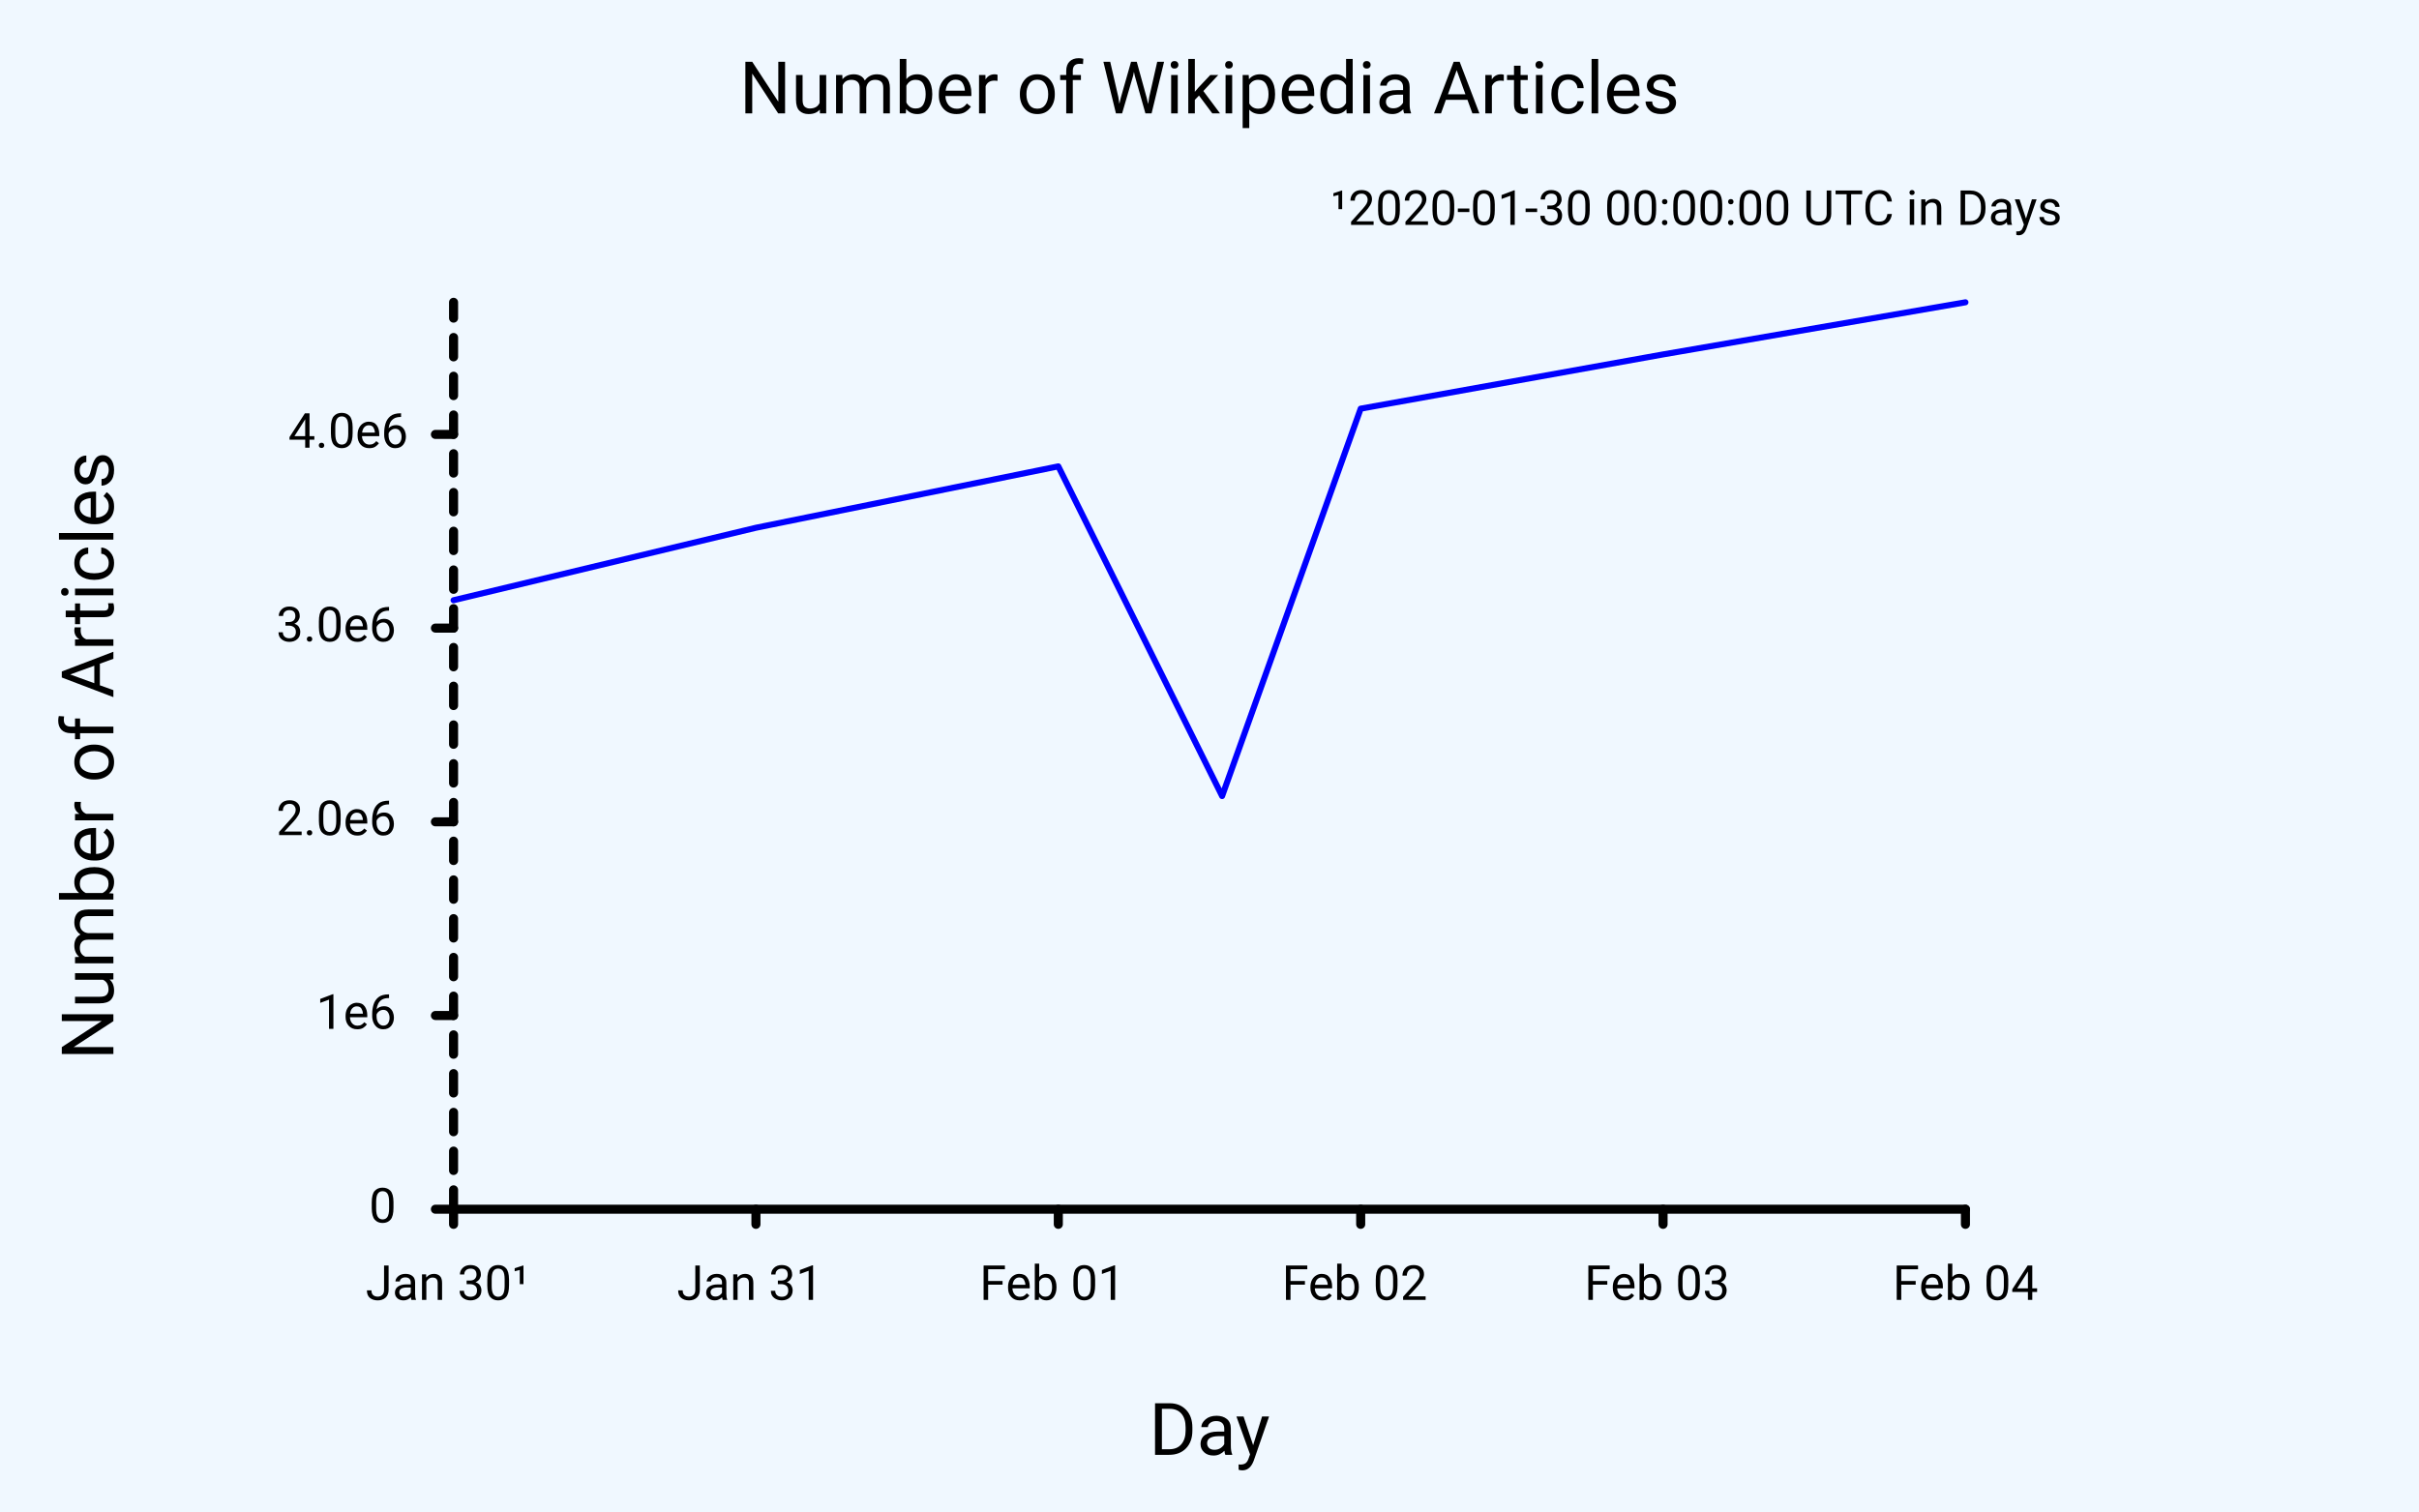
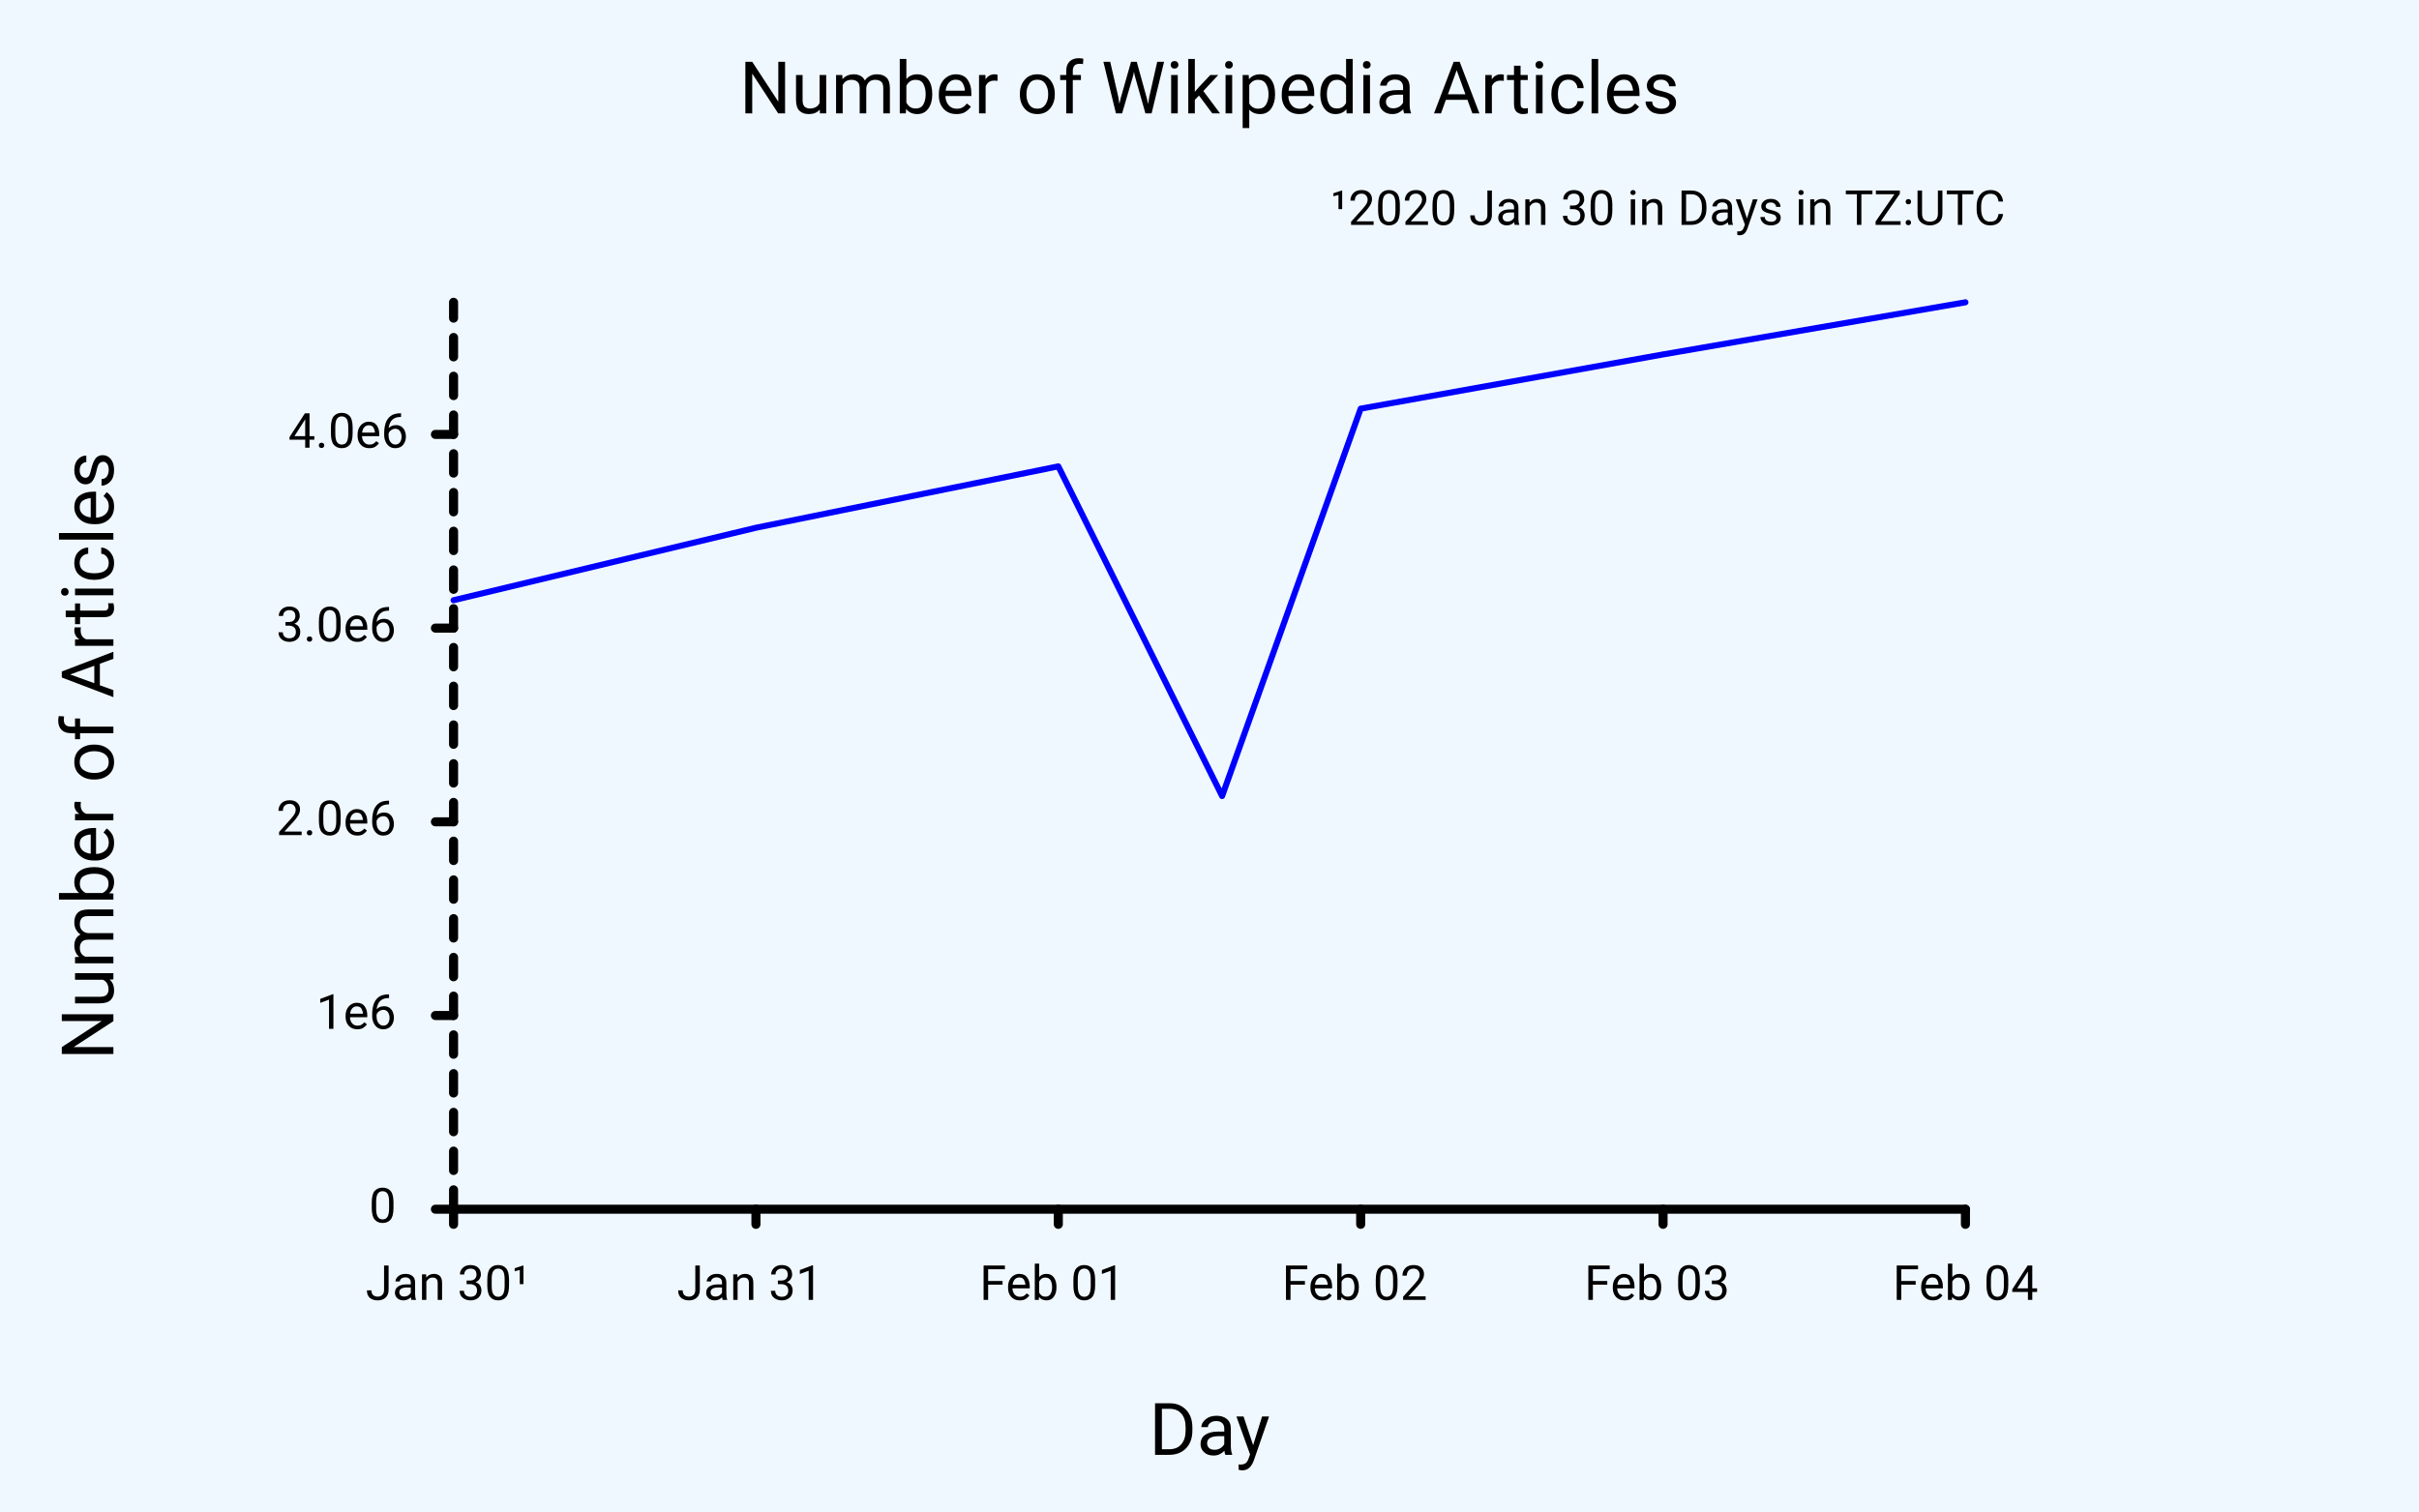
<svg xmlns="http://www.w3.org/2000/svg" class="poloto" width="800" height="500" viewBox="0 0 800 500">
  <style>
 .poloto{
  stroke-linecap:round;
  stroke-linejoin:round;
  font-family:Roboto,sans-serif;
  font-size:16px;
}
.poloto_background{fill:AliceBlue;}
.poloto_scatter{stroke-width:7}
.poloto_line{stroke-width:2}
.poloto_text{fill: black;}
.poloto_name{font-size:24px;dominant-baseline:start;text-anchor:middle;}
.poloto_where{dominant-baseline:middle;text-anchor:start}
.poloto_text.poloto_legend{font-size:20px;dominant-baseline:middle;text-anchor:start;}
.poloto_text.poloto_ticks.poloto_y{dominant-baseline:middle;text-anchor:end}
.poloto_text.poloto_ticks.poloto_x{dominant-baseline:start;text-anchor:middle}
.poloto_imgs.poloto_ticks{stroke: black;stroke-width:3;fill:none;stroke-dasharray:none}
.poloto_grid{stroke:gray;stroke-width:0.5}

.poloto0.poloto_stroke{stroke:blue;}
.poloto1.poloto_stroke{stroke:red;}
.poloto2.poloto_stroke{stroke:green;}
.poloto3.poloto_stroke{stroke:gold;}
.poloto4.poloto_stroke{stroke:aqua;}
.poloto5.poloto_stroke{stroke:lime;}
.poloto6.poloto_stroke{stroke:orange;}
.poloto7.poloto_stroke{stroke:chocolate;}
.poloto0.poloto_fill{fill:blue;}
.poloto1.poloto_fill{fill:red;}
.poloto2.poloto_fill{fill:green;}
.poloto3.poloto_fill{fill:gold;}
.poloto4.poloto_fill{fill:aqua;}
.poloto5.poloto_fill{fill:lime;}
.poloto6.poloto_fill{fill:orange;}
.poloto7.poloto_fill{fill:chocolate;}
	</style>
  <circle r="1e5" class="poloto_background" />
  <g id="poloto_plot0" class="poloto_plot poloto_imgs poloto_line poloto0 poloto_stroke" fill="none" stroke="black">
    <path d=" M 150.00 198.55 L 250.00 174.58 L 350.00 154.27 L 404.17 263.33 L 450.00 135.18 L 550.00 117.24 L 650.00 100.00" />
  </g>
  <text class="poloto_text poloto_name poloto_title" x="400.00" y="37.50">Number of Wikipedia Articles</text>
  <text class="poloto_text poloto_name poloto_x" x="400.00" y="481.25">Day</text>
  <text class="poloto_text poloto_name poloto_y" x="37.50" y="250.00" transform="rotate(-90,37.50,250.00)">Number of Articles</text>
-   <text class="poloto_text poloto_where poloto_x" x="440.00" y="70.00"> ¹2020-01-30 00:00:00 UTC in Days</text>
+   <text class="poloto_text poloto_where poloto_x" x="440.00" y="70.00"> ¹2020 Jan 30 in Days in TZ:UTC</text>
  <text class="poloto_text poloto_ticks poloto_y">
    <tspan x="135.00" y="400.00">0</tspan>
    <tspan x="135.00" y="335.92">1e6</tspan>
    <tspan x="135.00" y="271.85">2.0e6</tspan>
    <tspan x="135.00" y="207.77">3.0e6</tspan>
    <tspan x="135.00" y="143.70">4.0e6</tspan>
  </text>
  <g class="poloto_imgs poloto_ticks poloto_y">
    <line x1="150.00" x2="144.00" y1="400.00" y2="400.00" />
    <line x1="150.00" x2="144.00" y1="335.92" y2="335.92" />
    <line x1="150.00" x2="144.00" y1="271.85" y2="271.85" />
    <line x1="150.00" x2="144.00" y1="207.77" y2="207.77" />
    <line x1="150.00" x2="144.00" y1="143.70" y2="143.70" />
  </g>
  <text class="poloto_text poloto_ticks poloto_x">
    <tspan x="150.00" y="430.00">Jan 30¹</tspan>
    <tspan x="250.00" y="430.00">Jan 31</tspan>
    <tspan x="350.00" y="430.00">Feb 01</tspan>
    <tspan x="450.00" y="430.00">Feb 02</tspan>
    <tspan x="550.00" y="430.00">Feb 03</tspan>
    <tspan x="650.00" y="430.00">Feb 04</tspan>
  </text>
  <g class="poloto_imgs poloto_ticks poloto_x">
    <line x1="150.00" x2="150.00" y1="400.00" y2="405.00" />
    <line x1="250.00" x2="250.00" y1="400.00" y2="405.00" />
    <line x1="350.00" x2="350.00" y1="400.00" y2="405.00" />
    <line x1="450.00" x2="450.00" y1="400.00" y2="405.00" />
    <line x1="550.00" x2="550.00" y1="400.00" y2="405.00" />
    <line x1="650.00" x2="650.00" y1="400.00" y2="405.00" />
  </g>
  <path class="poloto_imgs poloto_ticks poloto_x" d=" M 150.00 400.00 L 650.00 400.00" />
  <path class="poloto_imgs poloto_ticks poloto_y" style="stroke-dasharray:6.408;stroke-dashoffset:-0;" d=" M 150.00 400.00 L 150.00 100.00" />
</svg>
